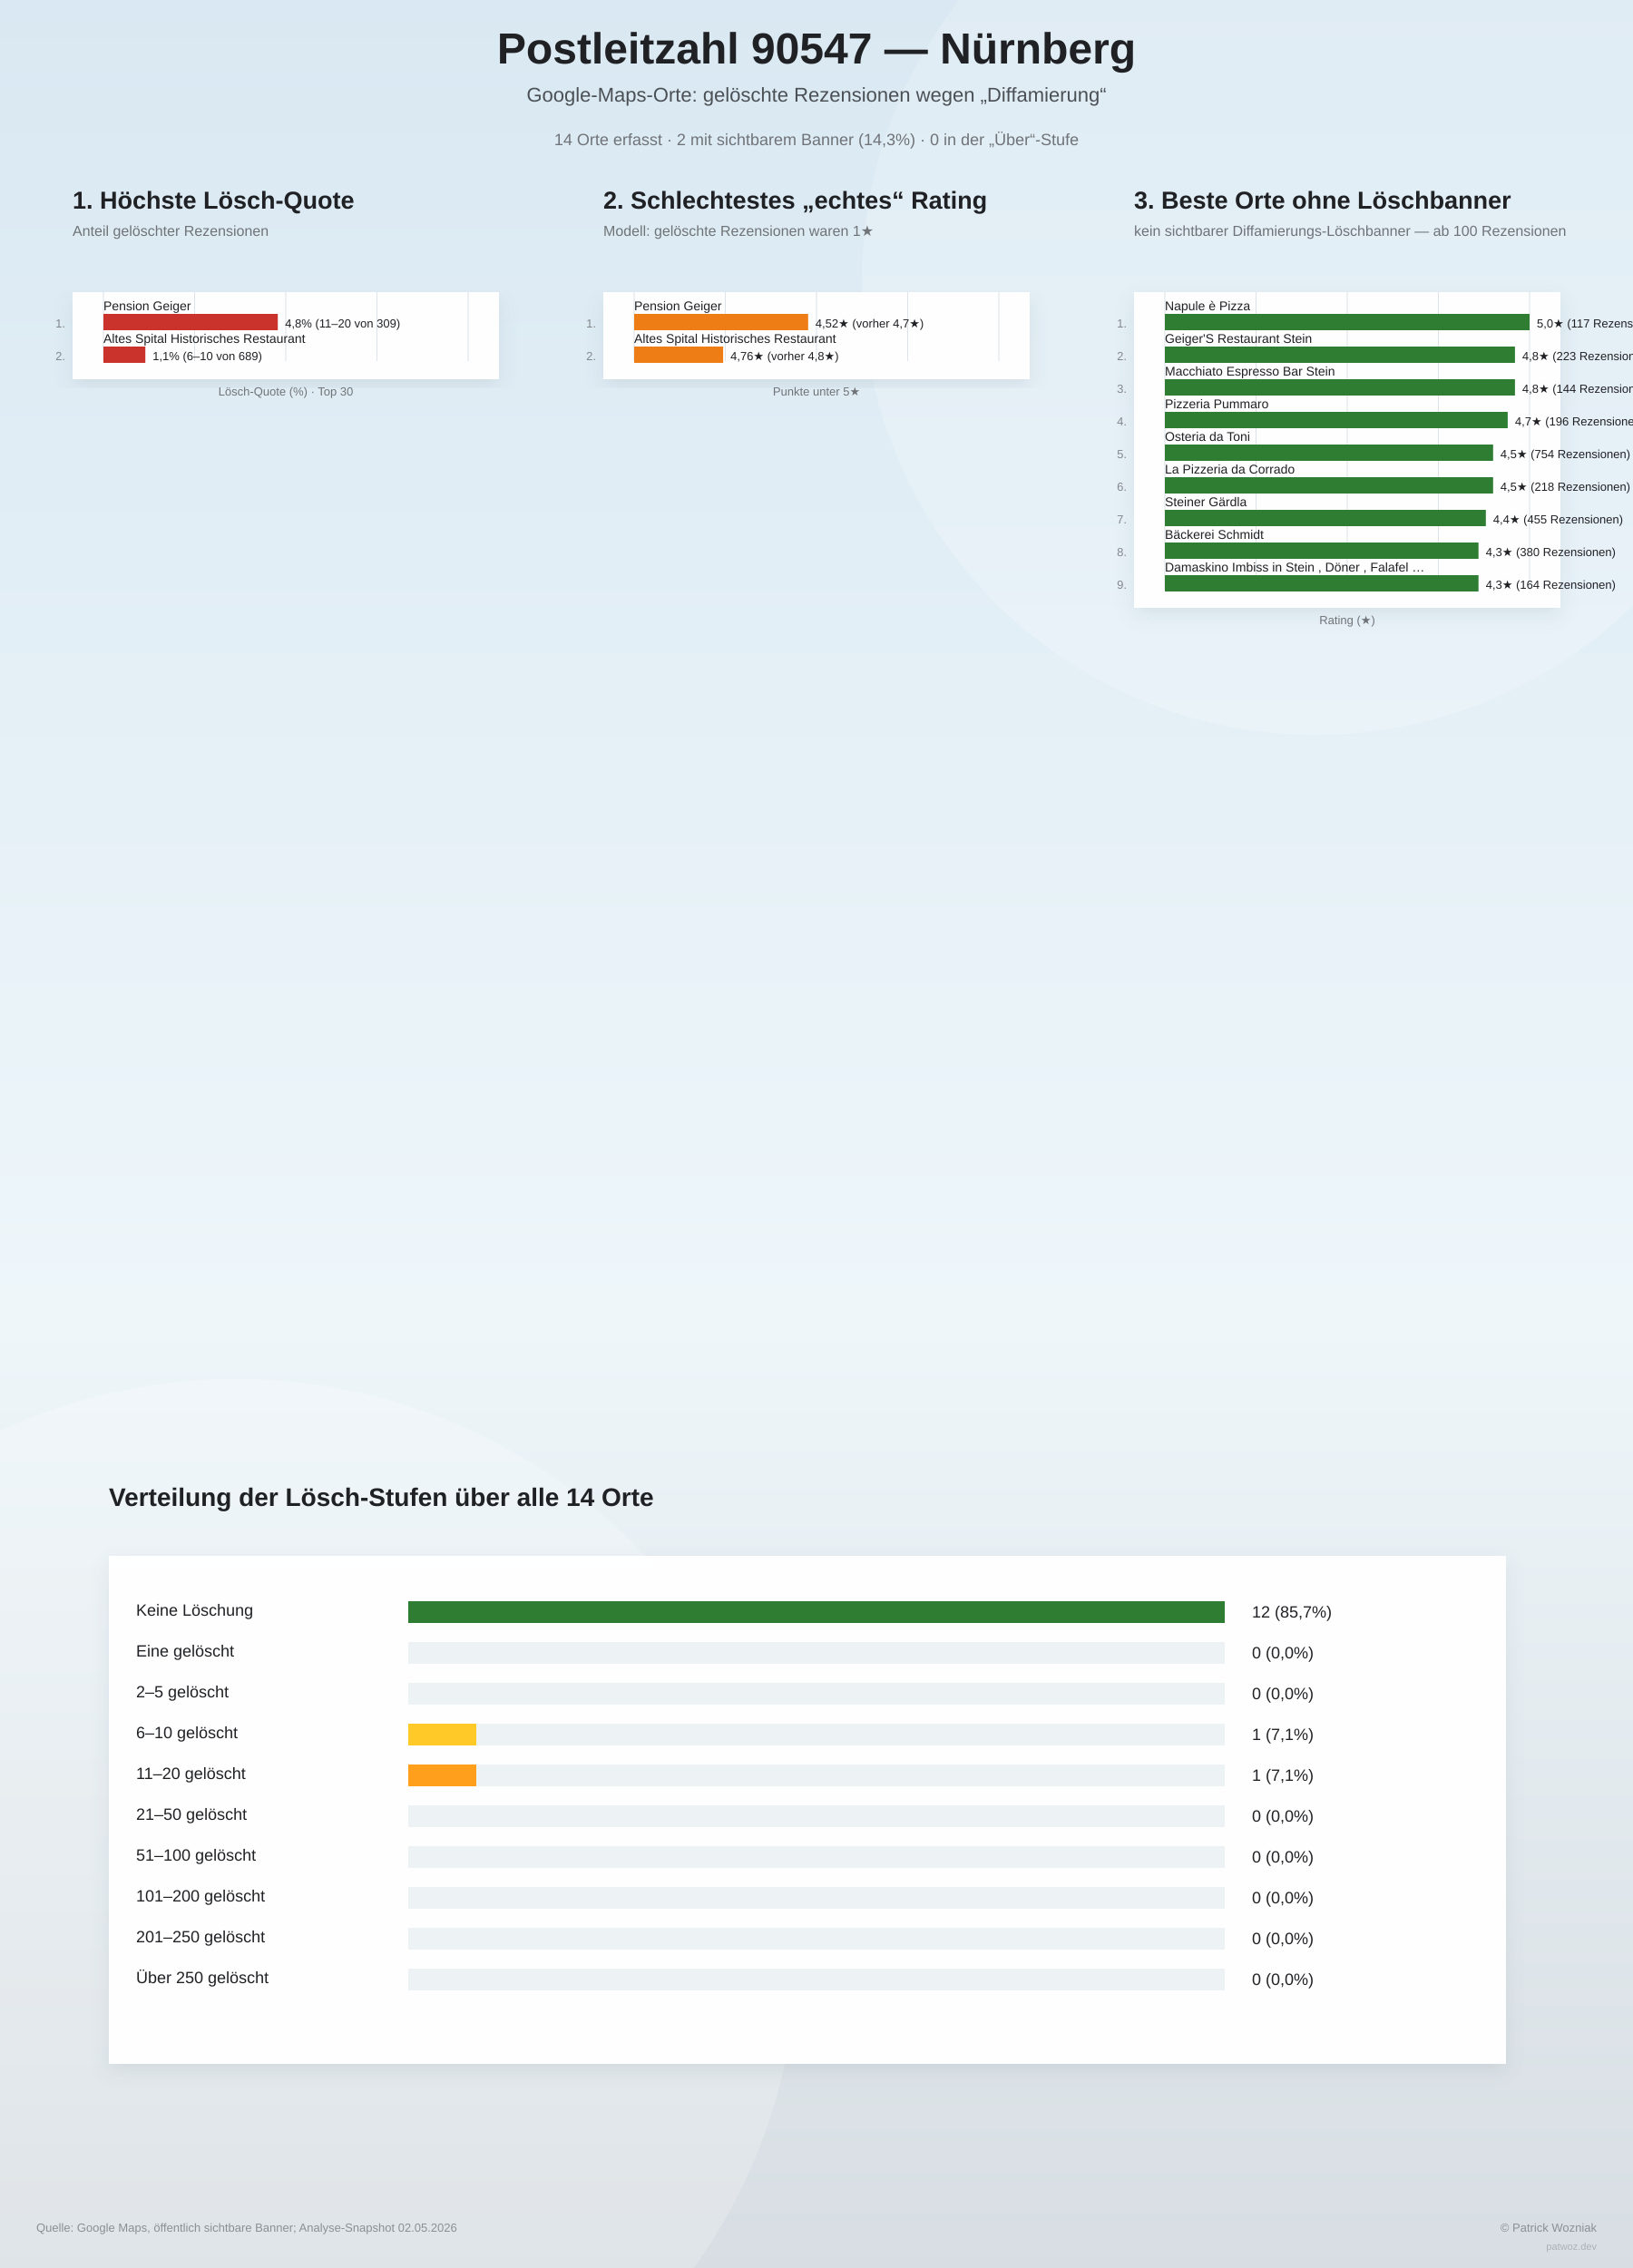
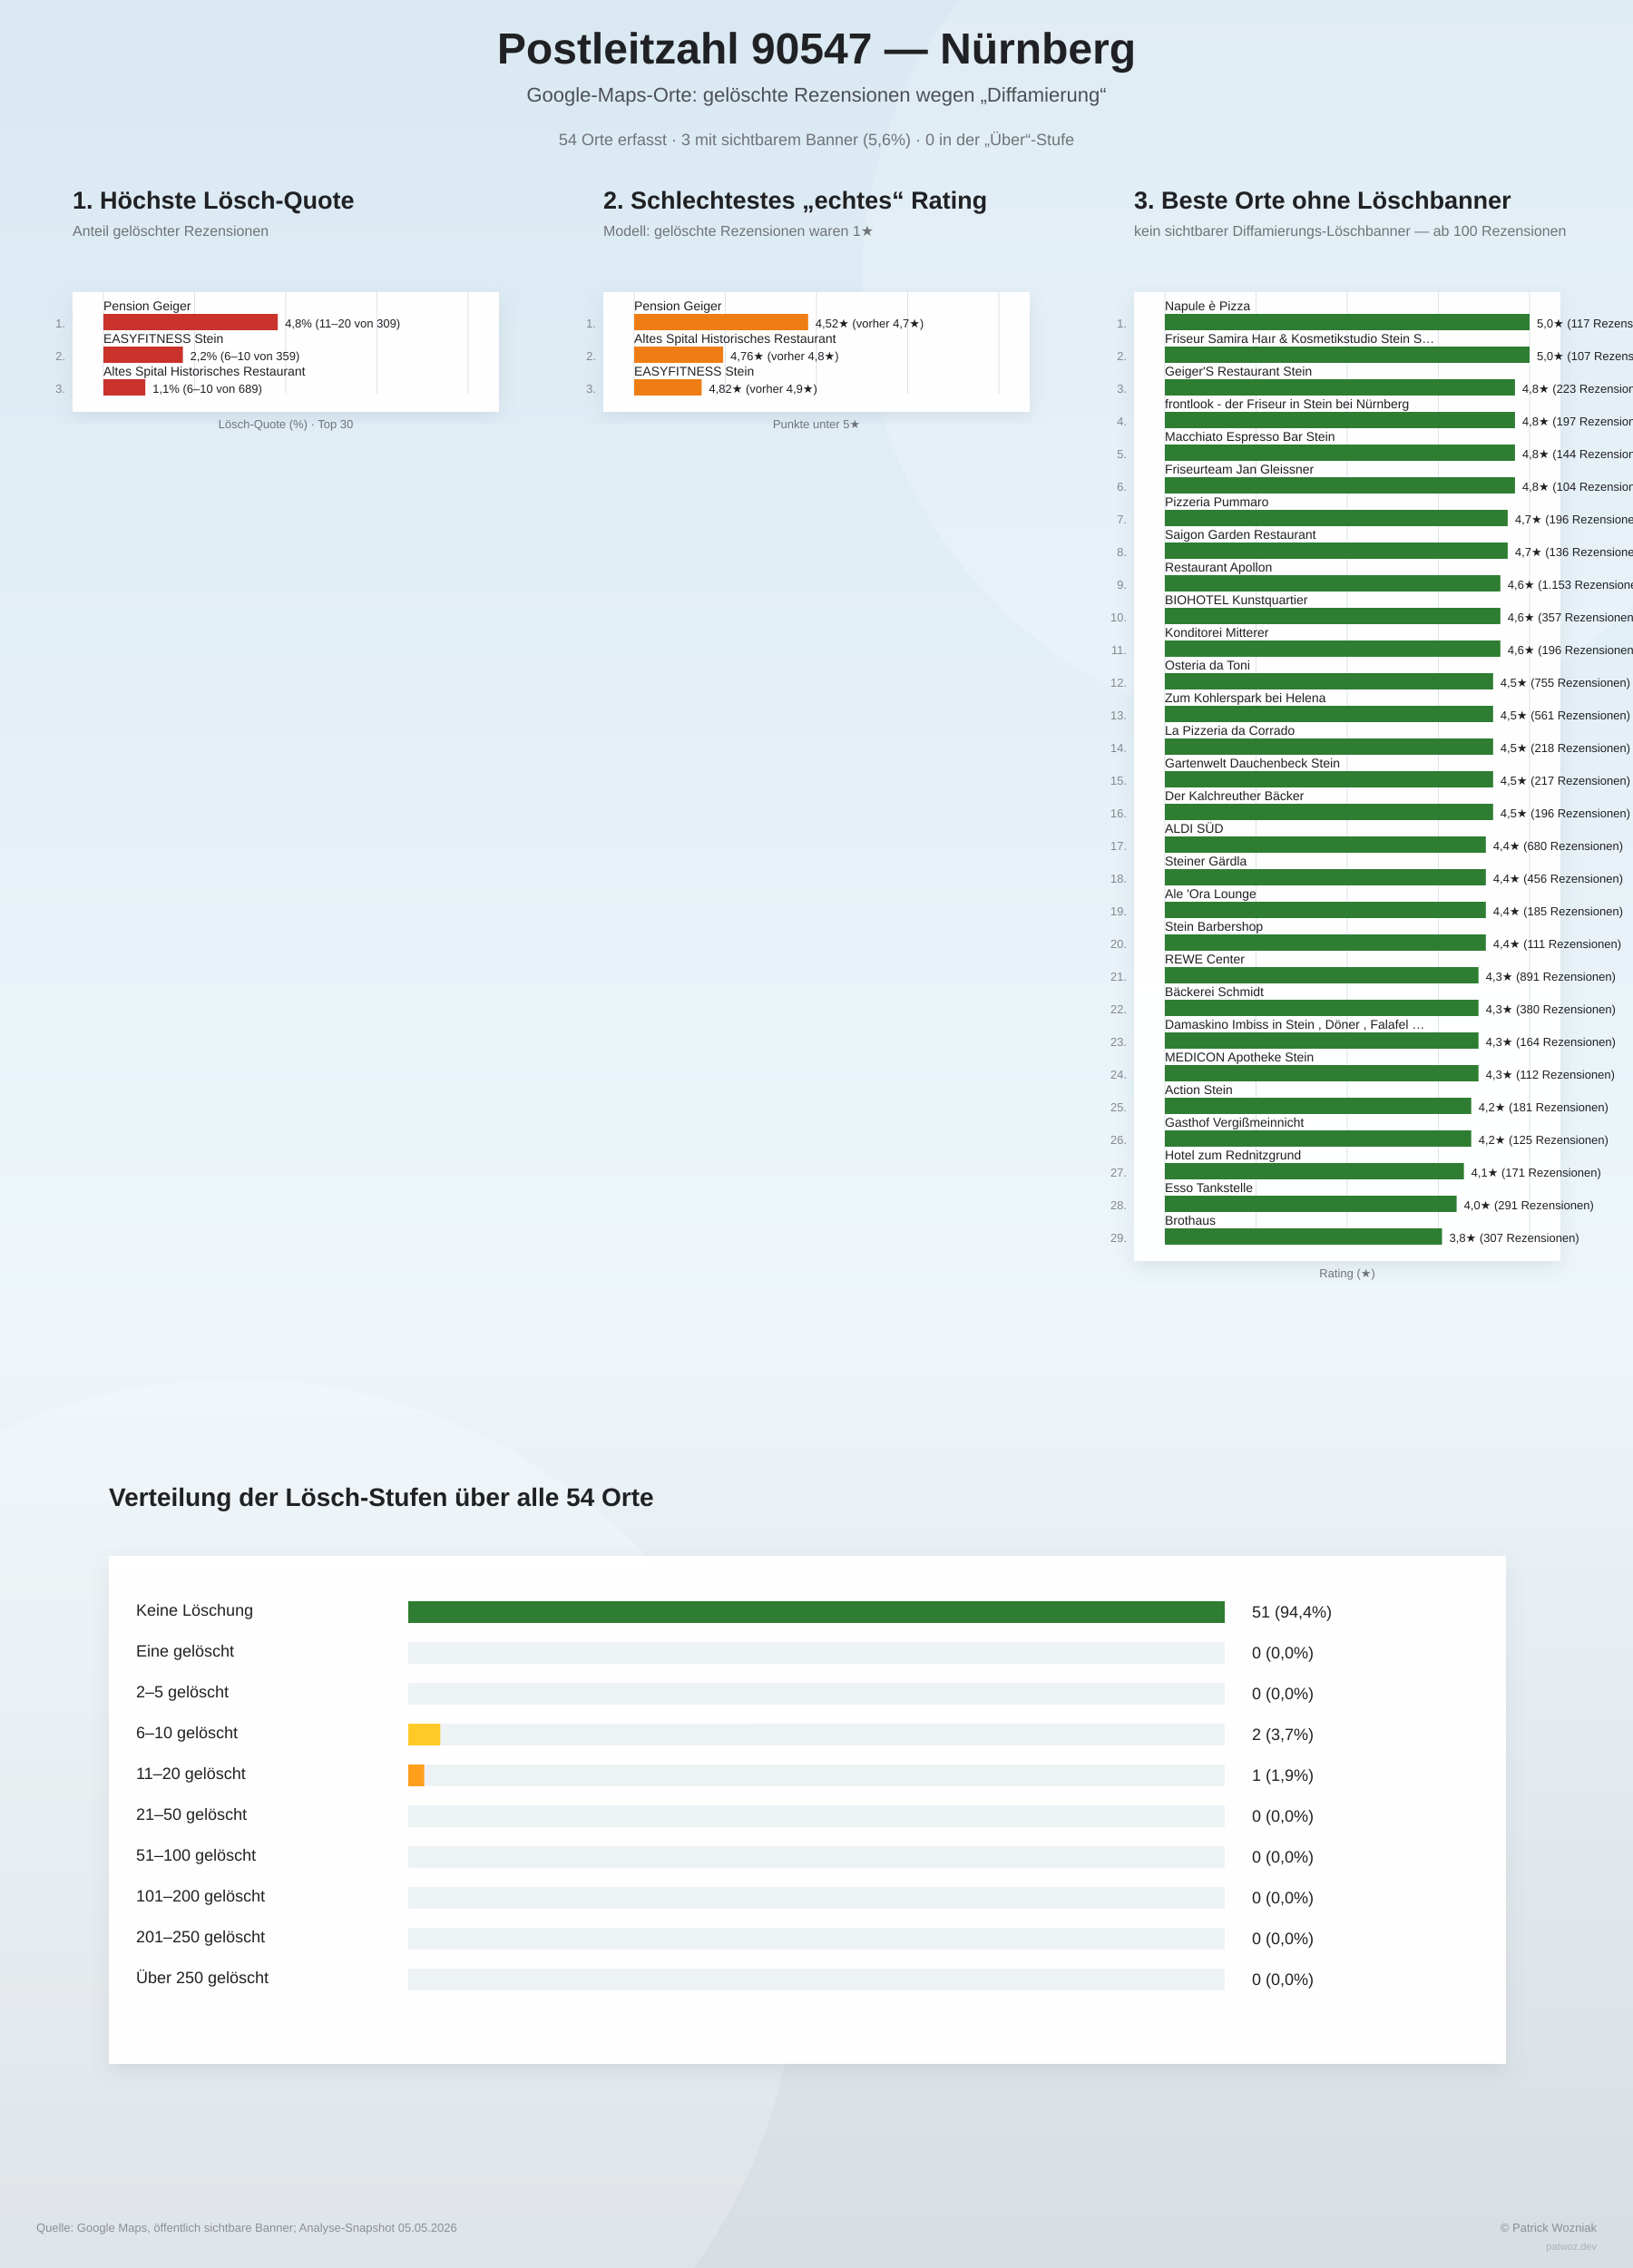
<svg xmlns="http://www.w3.org/2000/svg" width="1800" height="2500" viewBox="0 0 1800 2500">
  <defs>
    <linearGradient id="bg" x1="0" y1="0" x2="0" y2="1">
      <stop offset="0%" stop-color="#d9e8f2" />
      <stop offset="58%" stop-color="#eef6fa" />
      <stop offset="100%" stop-color="#d7dde2" />
    </linearGradient>
    <filter id="softShadow" x="-10%" y="-10%" width="120%" height="120%">
      <feDropShadow dx="0" dy="8" stdDeviation="10" flood-color="#6d7f8a" flood-opacity="0.16" />
    </filter>
  </defs>
  <rect width="100%" height="100%" fill="url(#bg)" />
  <circle cx="1450" cy="310" r="500" fill="#ffffff" opacity="0.18" />
  <circle cx="260" cy="2140" r="620" fill="#ffffff" opacity="0.20" />
  <text x="900" y="70" text-anchor="middle" font-family="Arial, sans-serif" font-size="48" font-weight="800" fill="#202124">Postleitzahl 90547 — Nürnberg</text>
  <text x="900" y="112" text-anchor="middle" font-family="Arial, sans-serif" font-size="22" fill="#4b5055">Google-Maps-Orte: gelöschte Rezensionen wegen „Diffamierung“</text>
-   <text x="900" y="160" text-anchor="middle" font-family="Arial, sans-serif" font-size="18" fill="#6f7377">14 Orte erfasst · 2 mit sichtbarem Banner (14,3%) · 0 in der „Über“-Stufe</text>
+   <text x="900" y="160" text-anchor="middle" font-family="Arial, sans-serif" font-size="18" fill="#6f7377">54 Orte erfasst · 3 mit sichtbarem Banner (5,6%) · 0 in der „Über“-Stufe</text>
  <g>
    <text x="80" y="230" font-family="Arial, sans-serif" font-size="27" font-weight="800" fill="#202124">1. Höchste Lösch-Quote</text>
    <text x="80" y="260" font-family="Arial, sans-serif" font-size="16" fill="#6f7377">Anteil gelöschter Rezensionen</text>
-     <rect x="80" y="322" width="470" height="96" fill="#ffffff" opacity="0.96" filter="url(#softShadow)" />
-     <line x1="114.0" y1="322" x2="114.0" y2="398.0" stroke="#dde3e8" stroke-width="1" />
-     <line x1="214.5" y1="322" x2="214.5" y2="398.0" stroke="#dde3e8" stroke-width="1" />
-     <line x1="315.0" y1="322" x2="315.0" y2="398.0" stroke="#dde3e8" stroke-width="1" />
-     <line x1="415.5" y1="322" x2="415.5" y2="398.0" stroke="#dde3e8" stroke-width="1" />
-     <line x1="516.0" y1="322" x2="516.0" y2="398.0" stroke="#dde3e8" stroke-width="1" />
+     <rect x="80" y="322" width="470" height="132" fill="#ffffff" opacity="0.96" filter="url(#softShadow)" />
+     <line x1="114.0" y1="322" x2="114.0" y2="434.0" stroke="#dde3e8" stroke-width="1" />
+     <line x1="214.5" y1="322" x2="214.5" y2="434.0" stroke="#dde3e8" stroke-width="1" />
+     <line x1="315.0" y1="322" x2="315.0" y2="434.0" stroke="#dde3e8" stroke-width="1" />
+     <line x1="415.5" y1="322" x2="415.5" y2="434.0" stroke="#dde3e8" stroke-width="1" />
+     <line x1="516.0" y1="322" x2="516.0" y2="434.0" stroke="#dde3e8" stroke-width="1" />
    <text x="72" y="361.0" text-anchor="end" font-family="Arial, sans-serif" font-size="13" fill="#83888d">1.</text>
    <text x="114" y="342.0" font-family="Arial, sans-serif" font-size="14" fill="#202124">Pension Geiger</text>
    <rect x="114" y="346.0" width="192.2" height="18" fill="#c9332c" />
    <text x="314.2" y="361.0" font-family="Arial, sans-serif" font-size="13" fill="#202124">4,8%  (11–20 von 309)</text>
    <text x="72" y="397.0" text-anchor="end" font-family="Arial, sans-serif" font-size="13" fill="#83888d">2.</text>
-     <text x="114" y="378.0" font-family="Arial, sans-serif" font-size="14" fill="#202124">Altes Spital Historisches Restaurant</text>
-     <rect x="114" y="382.0" width="46.2" height="18" fill="#c9332c" />
-     <text x="168.2" y="397.0" font-family="Arial, sans-serif" font-size="13" fill="#202124">1,1%  (6–10 von 689)</text>
-     <text x="315" y="436.0" text-anchor="middle" font-family="Arial, sans-serif" font-size="13" fill="#6f7377">Lösch-Quote (%) · Top 30</text>
+     <text x="114" y="378.0" font-family="Arial, sans-serif" font-size="14" fill="#202124">EASYFITNESS Stein</text>
+     <rect x="114" y="382.0" width="87.6" height="18" fill="#c9332c" />
+     <text x="209.6" y="397.0" font-family="Arial, sans-serif" font-size="13" fill="#202124">2,2%  (6–10 von 359)</text>
+     <text x="72" y="433.0" text-anchor="end" font-family="Arial, sans-serif" font-size="13" fill="#83888d">3.</text>
+     <text x="114" y="414.0" font-family="Arial, sans-serif" font-size="14" fill="#202124">Altes Spital Historisches Restaurant</text>
+     <rect x="114" y="418.0" width="46.2" height="18" fill="#c9332c" />
+     <text x="168.2" y="433.0" font-family="Arial, sans-serif" font-size="13" fill="#202124">1,1%  (6–10 von 689)</text>
+     <text x="315" y="472.0" text-anchor="middle" font-family="Arial, sans-serif" font-size="13" fill="#6f7377">Lösch-Quote (%) · Top 30</text>
  </g>
  <g>
    <text x="665" y="230" font-family="Arial, sans-serif" font-size="27" font-weight="800" fill="#202124">2. Schlechtestes „echtes“ Rating</text>
    <text x="665" y="260" font-family="Arial, sans-serif" font-size="16" fill="#6f7377">Modell: gelöschte Rezensionen waren 1★</text>
-     <rect x="665" y="322" width="470" height="96" fill="#ffffff" opacity="0.96" filter="url(#softShadow)" />
-     <line x1="699.0" y1="322" x2="699.0" y2="398.0" stroke="#dde3e8" stroke-width="1" />
-     <line x1="799.5" y1="322" x2="799.5" y2="398.0" stroke="#dde3e8" stroke-width="1" />
-     <line x1="900.0" y1="322" x2="900.0" y2="398.0" stroke="#dde3e8" stroke-width="1" />
-     <line x1="1000.5" y1="322" x2="1000.5" y2="398.0" stroke="#dde3e8" stroke-width="1" />
-     <line x1="1101.0" y1="322" x2="1101.0" y2="398.0" stroke="#dde3e8" stroke-width="1" />
+     <rect x="665" y="322" width="470" height="132" fill="#ffffff" opacity="0.96" filter="url(#softShadow)" />
+     <line x1="699.0" y1="322" x2="699.0" y2="434.0" stroke="#dde3e8" stroke-width="1" />
+     <line x1="799.5" y1="322" x2="799.5" y2="434.0" stroke="#dde3e8" stroke-width="1" />
+     <line x1="900.0" y1="322" x2="900.0" y2="434.0" stroke="#dde3e8" stroke-width="1" />
+     <line x1="1000.5" y1="322" x2="1000.5" y2="434.0" stroke="#dde3e8" stroke-width="1" />
+     <line x1="1101.0" y1="322" x2="1101.0" y2="434.0" stroke="#dde3e8" stroke-width="1" />
    <text x="657" y="361.0" text-anchor="end" font-family="Arial, sans-serif" font-size="13" fill="#83888d">1.</text>
    <text x="699" y="342.0" font-family="Arial, sans-serif" font-size="14" fill="#202124">Pension Geiger</text>
    <rect x="699" y="346.0" width="191.8" height="18" fill="#ef7d16" />
    <text x="898.8" y="361.0" font-family="Arial, sans-serif" font-size="13" fill="#202124">4,52★  (vorher 4,7★)</text>
    <text x="657" y="397.0" text-anchor="end" font-family="Arial, sans-serif" font-size="13" fill="#83888d">2.</text>
    <text x="699" y="378.0" font-family="Arial, sans-serif" font-size="14" fill="#202124">Altes Spital Historisches Restaurant</text>
    <rect x="699" y="382.0" width="98.1" height="18" fill="#ef7d16" />
    <text x="805.1" y="397.0" font-family="Arial, sans-serif" font-size="13" fill="#202124">4,76★  (vorher 4,8★)</text>
-     <text x="900" y="436.0" text-anchor="middle" font-family="Arial, sans-serif" font-size="13" fill="#6f7377">Punkte unter 5★</text>
+     <text x="657" y="433.0" text-anchor="end" font-family="Arial, sans-serif" font-size="13" fill="#83888d">3.</text>
+     <text x="699" y="414.0" font-family="Arial, sans-serif" font-size="14" fill="#202124">EASYFITNESS Stein</text>
+     <rect x="699" y="418.0" width="74.4" height="18" fill="#ef7d16" />
+     <text x="781.4" y="433.0" font-family="Arial, sans-serif" font-size="13" fill="#202124">4,82★  (vorher 4,9★)</text>
+     <text x="900" y="472.0" text-anchor="middle" font-family="Arial, sans-serif" font-size="13" fill="#6f7377">Punkte unter 5★</text>
  </g>
  <g>
    <text x="1250" y="230" font-family="Arial, sans-serif" font-size="27" font-weight="800" fill="#202124">3. Beste Orte ohne Löschbanner</text>
    <text x="1250" y="260" font-family="Arial, sans-serif" font-size="16" fill="#6f7377">kein sichtbarer Diffamierungs-Löschbanner — ab 100 Rezensionen</text>
-     <rect x="1250" y="322" width="470" height="348" fill="#ffffff" opacity="0.96" filter="url(#softShadow)" />
-     <line x1="1284.0" y1="322" x2="1284.0" y2="650.0" stroke="#dde3e8" stroke-width="1" />
-     <line x1="1384.5" y1="322" x2="1384.5" y2="650.0" stroke="#dde3e8" stroke-width="1" />
-     <line x1="1485.0" y1="322" x2="1485.0" y2="650.0" stroke="#dde3e8" stroke-width="1" />
-     <line x1="1585.5" y1="322" x2="1585.5" y2="650.0" stroke="#dde3e8" stroke-width="1" />
-     <line x1="1686.0" y1="322" x2="1686.0" y2="650.0" stroke="#dde3e8" stroke-width="1" />
+     <rect x="1250" y="322" width="470" height="1068" fill="#ffffff" opacity="0.96" filter="url(#softShadow)" />
+     <line x1="1284.0" y1="322" x2="1284.0" y2="1370.0" stroke="#dde3e8" stroke-width="1" />
+     <line x1="1384.5" y1="322" x2="1384.5" y2="1370.0" stroke="#dde3e8" stroke-width="1" />
+     <line x1="1485.0" y1="322" x2="1485.0" y2="1370.0" stroke="#dde3e8" stroke-width="1" />
+     <line x1="1585.5" y1="322" x2="1585.5" y2="1370.0" stroke="#dde3e8" stroke-width="1" />
+     <line x1="1686.0" y1="322" x2="1686.0" y2="1370.0" stroke="#dde3e8" stroke-width="1" />
    <text x="1242" y="361.0" text-anchor="end" font-family="Arial, sans-serif" font-size="13" fill="#83888d">1.</text>
    <text x="1284" y="342.0" font-family="Arial, sans-serif" font-size="14" fill="#202124">Napule è Pizza</text>
    <rect x="1284" y="346.0" width="402.0" height="18" fill="#2e7d32" />
    <text x="1694.0" y="361.0" font-family="Arial, sans-serif" font-size="13" fill="#202124">5,0★  (117 Rezensionen)</text>
    <text x="1242" y="397.0" text-anchor="end" font-family="Arial, sans-serif" font-size="13" fill="#83888d">2.</text>
-     <text x="1284" y="378.0" font-family="Arial, sans-serif" font-size="14" fill="#202124">Geiger'S Restaurant Stein</text>
-     <rect x="1284" y="382.0" width="385.9" height="18" fill="#2e7d32" />
-     <text x="1677.9" y="397.0" font-family="Arial, sans-serif" font-size="13" fill="#202124">4,8★  (223 Rezensionen)</text>
+     <text x="1284" y="378.0" font-family="Arial, sans-serif" font-size="14" fill="#202124">Friseur Samira Haır &amp; Kosmetikstudio Stein S…</text>
+     <rect x="1284" y="382.0" width="402.0" height="18" fill="#2e7d32" />
+     <text x="1694.0" y="397.0" font-family="Arial, sans-serif" font-size="13" fill="#202124">5,0★  (107 Rezensionen)</text>
    <text x="1242" y="433.0" text-anchor="end" font-family="Arial, sans-serif" font-size="13" fill="#83888d">3.</text>
-     <text x="1284" y="414.0" font-family="Arial, sans-serif" font-size="14" fill="#202124">Macchiato Espresso Bar Stein</text>
+     <text x="1284" y="414.0" font-family="Arial, sans-serif" font-size="14" fill="#202124">Geiger'S Restaurant Stein</text>
    <rect x="1284" y="418.0" width="385.9" height="18" fill="#2e7d32" />
-     <text x="1677.9" y="433.0" font-family="Arial, sans-serif" font-size="13" fill="#202124">4,8★  (144 Rezensionen)</text>
+     <text x="1677.9" y="433.0" font-family="Arial, sans-serif" font-size="13" fill="#202124">4,8★  (223 Rezensionen)</text>
    <text x="1242" y="469.0" text-anchor="end" font-family="Arial, sans-serif" font-size="13" fill="#83888d">4.</text>
-     <text x="1284" y="450.0" font-family="Arial, sans-serif" font-size="14" fill="#202124">Pizzeria Pummaro</text>
-     <rect x="1284" y="454.0" width="377.9" height="18" fill="#2e7d32" />
-     <text x="1669.9" y="469.0" font-family="Arial, sans-serif" font-size="13" fill="#202124">4,7★  (196 Rezensionen)</text>
+     <text x="1284" y="450.0" font-family="Arial, sans-serif" font-size="14" fill="#202124">frontlook - der Friseur in Stein bei Nürnberg</text>
+     <rect x="1284" y="454.0" width="385.9" height="18" fill="#2e7d32" />
+     <text x="1677.9" y="469.0" font-family="Arial, sans-serif" font-size="13" fill="#202124">4,8★  (197 Rezensionen)</text>
    <text x="1242" y="505.0" text-anchor="end" font-family="Arial, sans-serif" font-size="13" fill="#83888d">5.</text>
-     <text x="1284" y="486.0" font-family="Arial, sans-serif" font-size="14" fill="#202124">Osteria da Toni</text>
-     <rect x="1284" y="490.0" width="361.8" height="18" fill="#2e7d32" />
-     <text x="1653.8" y="505.0" font-family="Arial, sans-serif" font-size="13" fill="#202124">4,5★  (754 Rezensionen)</text>
+     <text x="1284" y="486.0" font-family="Arial, sans-serif" font-size="14" fill="#202124">Macchiato Espresso Bar Stein</text>
+     <rect x="1284" y="490.0" width="385.9" height="18" fill="#2e7d32" />
+     <text x="1677.9" y="505.0" font-family="Arial, sans-serif" font-size="13" fill="#202124">4,8★  (144 Rezensionen)</text>
    <text x="1242" y="541.0" text-anchor="end" font-family="Arial, sans-serif" font-size="13" fill="#83888d">6.</text>
-     <text x="1284" y="522.0" font-family="Arial, sans-serif" font-size="14" fill="#202124">La Pizzeria da Corrado</text>
-     <rect x="1284" y="526.0" width="361.8" height="18" fill="#2e7d32" />
-     <text x="1653.8" y="541.0" font-family="Arial, sans-serif" font-size="13" fill="#202124">4,5★  (218 Rezensionen)</text>
+     <text x="1284" y="522.0" font-family="Arial, sans-serif" font-size="14" fill="#202124">Friseurteam Jan Gleissner</text>
+     <rect x="1284" y="526.0" width="385.9" height="18" fill="#2e7d32" />
+     <text x="1677.9" y="541.0" font-family="Arial, sans-serif" font-size="13" fill="#202124">4,8★  (104 Rezensionen)</text>
    <text x="1242" y="577.0" text-anchor="end" font-family="Arial, sans-serif" font-size="13" fill="#83888d">7.</text>
-     <text x="1284" y="558.0" font-family="Arial, sans-serif" font-size="14" fill="#202124">Steiner Gärdla</text>
-     <rect x="1284" y="562.0" width="353.8" height="18" fill="#2e7d32" />
-     <text x="1645.8" y="577.0" font-family="Arial, sans-serif" font-size="13" fill="#202124">4,4★  (455 Rezensionen)</text>
+     <text x="1284" y="558.0" font-family="Arial, sans-serif" font-size="14" fill="#202124">Pizzeria Pummaro</text>
+     <rect x="1284" y="562.0" width="377.9" height="18" fill="#2e7d32" />
+     <text x="1669.9" y="577.0" font-family="Arial, sans-serif" font-size="13" fill="#202124">4,7★  (196 Rezensionen)</text>
    <text x="1242" y="613.0" text-anchor="end" font-family="Arial, sans-serif" font-size="13" fill="#83888d">8.</text>
-     <text x="1284" y="594.0" font-family="Arial, sans-serif" font-size="14" fill="#202124">Bäckerei Schmidt</text>
-     <rect x="1284" y="598.0" width="345.7" height="18" fill="#2e7d32" />
-     <text x="1637.7" y="613.0" font-family="Arial, sans-serif" font-size="13" fill="#202124">4,3★  (380 Rezensionen)</text>
+     <text x="1284" y="594.0" font-family="Arial, sans-serif" font-size="14" fill="#202124">Saigon Garden Restaurant</text>
+     <rect x="1284" y="598.0" width="377.9" height="18" fill="#2e7d32" />
+     <text x="1669.9" y="613.0" font-family="Arial, sans-serif" font-size="13" fill="#202124">4,7★  (136 Rezensionen)</text>
    <text x="1242" y="649.0" text-anchor="end" font-family="Arial, sans-serif" font-size="13" fill="#83888d">9.</text>
-     <text x="1284" y="630.0" font-family="Arial, sans-serif" font-size="14" fill="#202124">Damaskino Imbiss in Stein , Döner , Falafel …</text>
-     <rect x="1284" y="634.0" width="345.7" height="18" fill="#2e7d32" />
-     <text x="1637.7" y="649.0" font-family="Arial, sans-serif" font-size="13" fill="#202124">4,3★  (164 Rezensionen)</text>
-     <text x="1485" y="688.0" text-anchor="middle" font-family="Arial, sans-serif" font-size="13" fill="#6f7377">Rating (★)</text>
-   </g>
-   <g>
-     <text x="120" y="1660" font-family="Arial, sans-serif" font-size="28" font-weight="800" fill="#202124">Verteilung der Lösch-Stufen über alle 14 Orte</text>
+     <text x="1284" y="630.0" font-family="Arial, sans-serif" font-size="14" fill="#202124">Restaurant Apollon</text>
+     <rect x="1284" y="634.0" width="369.8" height="18" fill="#2e7d32" />
+     <text x="1661.8" y="649.0" font-family="Arial, sans-serif" font-size="13" fill="#202124">4,6★  (1.153 Rezensionen)</text>
+     <text x="1242" y="685.0" text-anchor="end" font-family="Arial, sans-serif" font-size="13" fill="#83888d">10.</text>
+     <text x="1284" y="666.0" font-family="Arial, sans-serif" font-size="14" fill="#202124">BIOHOTEL Kunstquartier</text>
+     <rect x="1284" y="670.0" width="369.8" height="18" fill="#2e7d32" />
+     <text x="1661.8" y="685.0" font-family="Arial, sans-serif" font-size="13" fill="#202124">4,6★  (357 Rezensionen)</text>
+     <text x="1242" y="721.0" text-anchor="end" font-family="Arial, sans-serif" font-size="13" fill="#83888d">11.</text>
+     <text x="1284" y="702.0" font-family="Arial, sans-serif" font-size="14" fill="#202124">Konditorei Mitterer</text>
+     <rect x="1284" y="706.0" width="369.8" height="18" fill="#2e7d32" />
+     <text x="1661.8" y="721.0" font-family="Arial, sans-serif" font-size="13" fill="#202124">4,6★  (196 Rezensionen)</text>
+     <text x="1242" y="757.0" text-anchor="end" font-family="Arial, sans-serif" font-size="13" fill="#83888d">12.</text>
+     <text x="1284" y="738.0" font-family="Arial, sans-serif" font-size="14" fill="#202124">Osteria da Toni</text>
+     <rect x="1284" y="742.0" width="361.8" height="18" fill="#2e7d32" />
+     <text x="1653.8" y="757.0" font-family="Arial, sans-serif" font-size="13" fill="#202124">4,5★  (755 Rezensionen)</text>
+     <text x="1242" y="793.0" text-anchor="end" font-family="Arial, sans-serif" font-size="13" fill="#83888d">13.</text>
+     <text x="1284" y="774.0" font-family="Arial, sans-serif" font-size="14" fill="#202124">Zum Kohlerspark bei Helena</text>
+     <rect x="1284" y="778.0" width="361.8" height="18" fill="#2e7d32" />
+     <text x="1653.8" y="793.0" font-family="Arial, sans-serif" font-size="13" fill="#202124">4,5★  (561 Rezensionen)</text>
+     <text x="1242" y="829.0" text-anchor="end" font-family="Arial, sans-serif" font-size="13" fill="#83888d">14.</text>
+     <text x="1284" y="810.0" font-family="Arial, sans-serif" font-size="14" fill="#202124">La Pizzeria da Corrado</text>
+     <rect x="1284" y="814.0" width="361.8" height="18" fill="#2e7d32" />
+     <text x="1653.8" y="829.0" font-family="Arial, sans-serif" font-size="13" fill="#202124">4,5★  (218 Rezensionen)</text>
+     <text x="1242" y="865.0" text-anchor="end" font-family="Arial, sans-serif" font-size="13" fill="#83888d">15.</text>
+     <text x="1284" y="846.0" font-family="Arial, sans-serif" font-size="14" fill="#202124">Gartenwelt Dauchenbeck Stein</text>
+     <rect x="1284" y="850.0" width="361.8" height="18" fill="#2e7d32" />
+     <text x="1653.8" y="865.0" font-family="Arial, sans-serif" font-size="13" fill="#202124">4,5★  (217 Rezensionen)</text>
+     <text x="1242" y="901.0" text-anchor="end" font-family="Arial, sans-serif" font-size="13" fill="#83888d">16.</text>
+     <text x="1284" y="882.0" font-family="Arial, sans-serif" font-size="14" fill="#202124">Der Kalchreuther Bäcker</text>
+     <rect x="1284" y="886.0" width="361.8" height="18" fill="#2e7d32" />
+     <text x="1653.8" y="901.0" font-family="Arial, sans-serif" font-size="13" fill="#202124">4,5★  (196 Rezensionen)</text>
+     <text x="1242" y="937.0" text-anchor="end" font-family="Arial, sans-serif" font-size="13" fill="#83888d">17.</text>
+     <text x="1284" y="918.0" font-family="Arial, sans-serif" font-size="14" fill="#202124">ALDI SÜD</text>
+     <rect x="1284" y="922.0" width="353.8" height="18" fill="#2e7d32" />
+     <text x="1645.8" y="937.0" font-family="Arial, sans-serif" font-size="13" fill="#202124">4,4★  (680 Rezensionen)</text>
+     <text x="1242" y="973.0" text-anchor="end" font-family="Arial, sans-serif" font-size="13" fill="#83888d">18.</text>
+     <text x="1284" y="954.0" font-family="Arial, sans-serif" font-size="14" fill="#202124">Steiner Gärdla</text>
+     <rect x="1284" y="958.0" width="353.8" height="18" fill="#2e7d32" />
+     <text x="1645.8" y="973.0" font-family="Arial, sans-serif" font-size="13" fill="#202124">4,4★  (456 Rezensionen)</text>
+     <text x="1242" y="1009.0" text-anchor="end" font-family="Arial, sans-serif" font-size="13" fill="#83888d">19.</text>
+     <text x="1284" y="990.0" font-family="Arial, sans-serif" font-size="14" fill="#202124">Ale 'Ora Lounge</text>
+     <rect x="1284" y="994.0" width="353.8" height="18" fill="#2e7d32" />
+     <text x="1645.8" y="1009.0" font-family="Arial, sans-serif" font-size="13" fill="#202124">4,4★  (185 Rezensionen)</text>
+     <text x="1242" y="1045.0" text-anchor="end" font-family="Arial, sans-serif" font-size="13" fill="#83888d">20.</text>
+     <text x="1284" y="1026.0" font-family="Arial, sans-serif" font-size="14" fill="#202124">Stein Barbershop</text>
+     <rect x="1284" y="1030.0" width="353.8" height="18" fill="#2e7d32" />
+     <text x="1645.8" y="1045.0" font-family="Arial, sans-serif" font-size="13" fill="#202124">4,4★  (111 Rezensionen)</text>
+     <text x="1242" y="1081.0" text-anchor="end" font-family="Arial, sans-serif" font-size="13" fill="#83888d">21.</text>
+     <text x="1284" y="1062.0" font-family="Arial, sans-serif" font-size="14" fill="#202124">REWE Center</text>
+     <rect x="1284" y="1066.0" width="345.7" height="18" fill="#2e7d32" />
+     <text x="1637.7" y="1081.0" font-family="Arial, sans-serif" font-size="13" fill="#202124">4,3★  (891 Rezensionen)</text>
+     <text x="1242" y="1117.0" text-anchor="end" font-family="Arial, sans-serif" font-size="13" fill="#83888d">22.</text>
+     <text x="1284" y="1098.0" font-family="Arial, sans-serif" font-size="14" fill="#202124">Bäckerei Schmidt</text>
+     <rect x="1284" y="1102.0" width="345.7" height="18" fill="#2e7d32" />
+     <text x="1637.7" y="1117.0" font-family="Arial, sans-serif" font-size="13" fill="#202124">4,3★  (380 Rezensionen)</text>
+     <text x="1242" y="1153.0" text-anchor="end" font-family="Arial, sans-serif" font-size="13" fill="#83888d">23.</text>
+     <text x="1284" y="1134.0" font-family="Arial, sans-serif" font-size="14" fill="#202124">Damaskino Imbiss in Stein , Döner , Falafel …</text>
+     <rect x="1284" y="1138.0" width="345.7" height="18" fill="#2e7d32" />
+     <text x="1637.7" y="1153.0" font-family="Arial, sans-serif" font-size="13" fill="#202124">4,3★  (164 Rezensionen)</text>
+     <text x="1242" y="1189.0" text-anchor="end" font-family="Arial, sans-serif" font-size="13" fill="#83888d">24.</text>
+     <text x="1284" y="1170.0" font-family="Arial, sans-serif" font-size="14" fill="#202124">MEDICON Apotheke Stein</text>
+     <rect x="1284" y="1174.0" width="345.7" height="18" fill="#2e7d32" />
+     <text x="1637.7" y="1189.0" font-family="Arial, sans-serif" font-size="13" fill="#202124">4,3★  (112 Rezensionen)</text>
+     <text x="1242" y="1225.0" text-anchor="end" font-family="Arial, sans-serif" font-size="13" fill="#83888d">25.</text>
+     <text x="1284" y="1206.0" font-family="Arial, sans-serif" font-size="14" fill="#202124">Action Stein</text>
+     <rect x="1284" y="1210.0" width="337.7" height="18" fill="#2e7d32" />
+     <text x="1629.7" y="1225.0" font-family="Arial, sans-serif" font-size="13" fill="#202124">4,2★  (181 Rezensionen)</text>
+     <text x="1242" y="1261.0" text-anchor="end" font-family="Arial, sans-serif" font-size="13" fill="#83888d">26.</text>
+     <text x="1284" y="1242.0" font-family="Arial, sans-serif" font-size="14" fill="#202124">Gasthof Vergißmeinnicht</text>
+     <rect x="1284" y="1246.0" width="337.7" height="18" fill="#2e7d32" />
+     <text x="1629.7" y="1261.0" font-family="Arial, sans-serif" font-size="13" fill="#202124">4,2★  (125 Rezensionen)</text>
+     <text x="1242" y="1297.0" text-anchor="end" font-family="Arial, sans-serif" font-size="13" fill="#83888d">27.</text>
+     <text x="1284" y="1278.0" font-family="Arial, sans-serif" font-size="14" fill="#202124">Hotel zum Rednitzgrund</text>
+     <rect x="1284" y="1282.0" width="329.6" height="18" fill="#2e7d32" />
+     <text x="1621.6" y="1297.0" font-family="Arial, sans-serif" font-size="13" fill="#202124">4,1★  (171 Rezensionen)</text>
+     <text x="1242" y="1333.0" text-anchor="end" font-family="Arial, sans-serif" font-size="13" fill="#83888d">28.</text>
+     <text x="1284" y="1314.0" font-family="Arial, sans-serif" font-size="14" fill="#202124">Esso Tankstelle</text>
+     <rect x="1284" y="1318.0" width="321.6" height="18" fill="#2e7d32" />
+     <text x="1613.6" y="1333.0" font-family="Arial, sans-serif" font-size="13" fill="#202124">4,0★  (291 Rezensionen)</text>
+     <text x="1242" y="1369.0" text-anchor="end" font-family="Arial, sans-serif" font-size="13" fill="#83888d">29.</text>
+     <text x="1284" y="1350.0" font-family="Arial, sans-serif" font-size="14" fill="#202124">Brothaus</text>
+     <rect x="1284" y="1354.0" width="305.5" height="18" fill="#2e7d32" />
+     <text x="1597.5" y="1369.0" font-family="Arial, sans-serif" font-size="13" fill="#202124">3,8★  (307 Rezensionen)</text>
+     <text x="1485" y="1408.0" text-anchor="middle" font-family="Arial, sans-serif" font-size="13" fill="#6f7377">Rating (★)</text>
+   </g>
+   <g>
+     <text x="120" y="1660" font-family="Arial, sans-serif" font-size="28" font-weight="800" fill="#202124">Verteilung der Lösch-Stufen über alle 54 Orte</text>
    <rect x="120" y="1715" width="1540" height="560" fill="#ffffff" opacity="0.96" filter="url(#softShadow)" />
    <text x="150" y="1781" font-family="Arial, sans-serif" font-size="18" fill="#202124">Keine Löschung</text>
    <rect x="450" y="1765" width="900" height="24" fill="#edf2f5" />
    <rect x="450" y="1765" width="900.0" height="24" fill="#2e7d32" />
-     <text x="1380" y="1783" font-family="Arial, sans-serif" font-size="18" fill="#202124">12 (85,7%)</text>
+     <text x="1380" y="1783" font-family="Arial, sans-serif" font-size="18" fill="#202124">51 (94,4%)</text>
    <text x="150" y="1826" font-family="Arial, sans-serif" font-size="18" fill="#202124">Eine gelöscht</text>
    <rect x="450" y="1810" width="900" height="24" fill="#edf2f5" />
    <rect x="450" y="1810" width="0.0" height="24" fill="#8bc34a" />
    <text x="1380" y="1828" font-family="Arial, sans-serif" font-size="18" fill="#202124">0 (0,0%)</text>
    <text x="150" y="1871" font-family="Arial, sans-serif" font-size="18" fill="#202124">2–5 gelöscht</text>
    <rect x="450" y="1855" width="900" height="24" fill="#edf2f5" />
    <rect x="450" y="1855" width="0.0" height="24" fill="#cddc39" />
    <text x="1380" y="1873" font-family="Arial, sans-serif" font-size="18" fill="#202124">0 (0,0%)</text>
    <text x="150" y="1916" font-family="Arial, sans-serif" font-size="18" fill="#202124">6–10 gelöscht</text>
    <rect x="450" y="1900" width="900" height="24" fill="#edf2f5" />
-     <rect x="450" y="1900" width="75.0" height="24" fill="#ffca28" />
-     <text x="1380" y="1918" font-family="Arial, sans-serif" font-size="18" fill="#202124">1 (7,1%)</text>
+     <rect x="450" y="1900" width="35.3" height="24" fill="#ffca28" />
+     <text x="1380" y="1918" font-family="Arial, sans-serif" font-size="18" fill="#202124">2 (3,7%)</text>
    <text x="150" y="1961" font-family="Arial, sans-serif" font-size="18" fill="#202124">11–20 gelöscht</text>
    <rect x="450" y="1945" width="900" height="24" fill="#edf2f5" />
-     <rect x="450" y="1945" width="75.0" height="24" fill="#ff9f1c" />
-     <text x="1380" y="1963" font-family="Arial, sans-serif" font-size="18" fill="#202124">1 (7,1%)</text>
+     <rect x="450" y="1945" width="17.6" height="24" fill="#ff9f1c" />
+     <text x="1380" y="1963" font-family="Arial, sans-serif" font-size="18" fill="#202124">1 (1,9%)</text>
    <text x="150" y="2006" font-family="Arial, sans-serif" font-size="18" fill="#202124">21–50 gelöscht</text>
    <rect x="450" y="1990" width="900" height="24" fill="#edf2f5" />
    <rect x="450" y="1990" width="0.0" height="24" fill="#ff6d00" />
    <text x="1380" y="2008" font-family="Arial, sans-serif" font-size="18" fill="#202124">0 (0,0%)</text>
    <text x="150" y="2051" font-family="Arial, sans-serif" font-size="18" fill="#202124">51–100 gelöscht</text>
    <rect x="450" y="2035" width="900" height="24" fill="#edf2f5" />
    <rect x="450" y="2035" width="0.0" height="24" fill="#e5391b" />
    <text x="1380" y="2053" font-family="Arial, sans-serif" font-size="18" fill="#202124">0 (0,0%)</text>
    <text x="150" y="2096" font-family="Arial, sans-serif" font-size="18" fill="#202124">101–200 gelöscht</text>
    <rect x="450" y="2080" width="900" height="24" fill="#edf2f5" />
    <rect x="450" y="2080" width="0.0" height="24" fill="#c62828" />
    <text x="1380" y="2098" font-family="Arial, sans-serif" font-size="18" fill="#202124">0 (0,0%)</text>
    <text x="150" y="2141" font-family="Arial, sans-serif" font-size="18" fill="#202124">201–250 gelöscht</text>
    <rect x="450" y="2125" width="900" height="24" fill="#edf2f5" />
    <rect x="450" y="2125" width="0.0" height="24" fill="#8e1919" />
    <text x="1380" y="2143" font-family="Arial, sans-serif" font-size="18" fill="#202124">0 (0,0%)</text>
    <text x="150" y="2186" font-family="Arial, sans-serif" font-size="18" fill="#202124">Über 250 gelöscht</text>
    <rect x="450" y="2170" width="900" height="24" fill="#edf2f5" />
    <rect x="450" y="2170" width="0.0" height="24" fill="#5b0f0f" />
    <text x="1380" y="2188" font-family="Arial, sans-serif" font-size="18" fill="#202124">0 (0,0%)</text>
  </g>
-   <text x="40" y="2460" font-family="Arial, sans-serif" font-size="13" fill="#8a8f94">Quelle: Google Maps, öffentlich sichtbare Banner; Analyse-Snapshot 02.05.2026</text>
+   <text x="40" y="2460" font-family="Arial, sans-serif" font-size="13" fill="#8a8f94">Quelle: Google Maps, öffentlich sichtbare Banner; Analyse-Snapshot 05.05.2026</text>
  <text x="1760" y="2460" text-anchor="end" font-family="Arial, sans-serif" font-size="13" fill="#8a8f94">© <a href="https://patwoz.dev" target="_blank" style="fill:#8a8f94;text-decoration:none">Patrick Wozniak</a>
  </text>
  <text x="1760" y="2480" text-anchor="end" font-family="Arial, sans-serif" font-size="11" fill="#aab0b5">patwoz.dev</text>
</svg>
